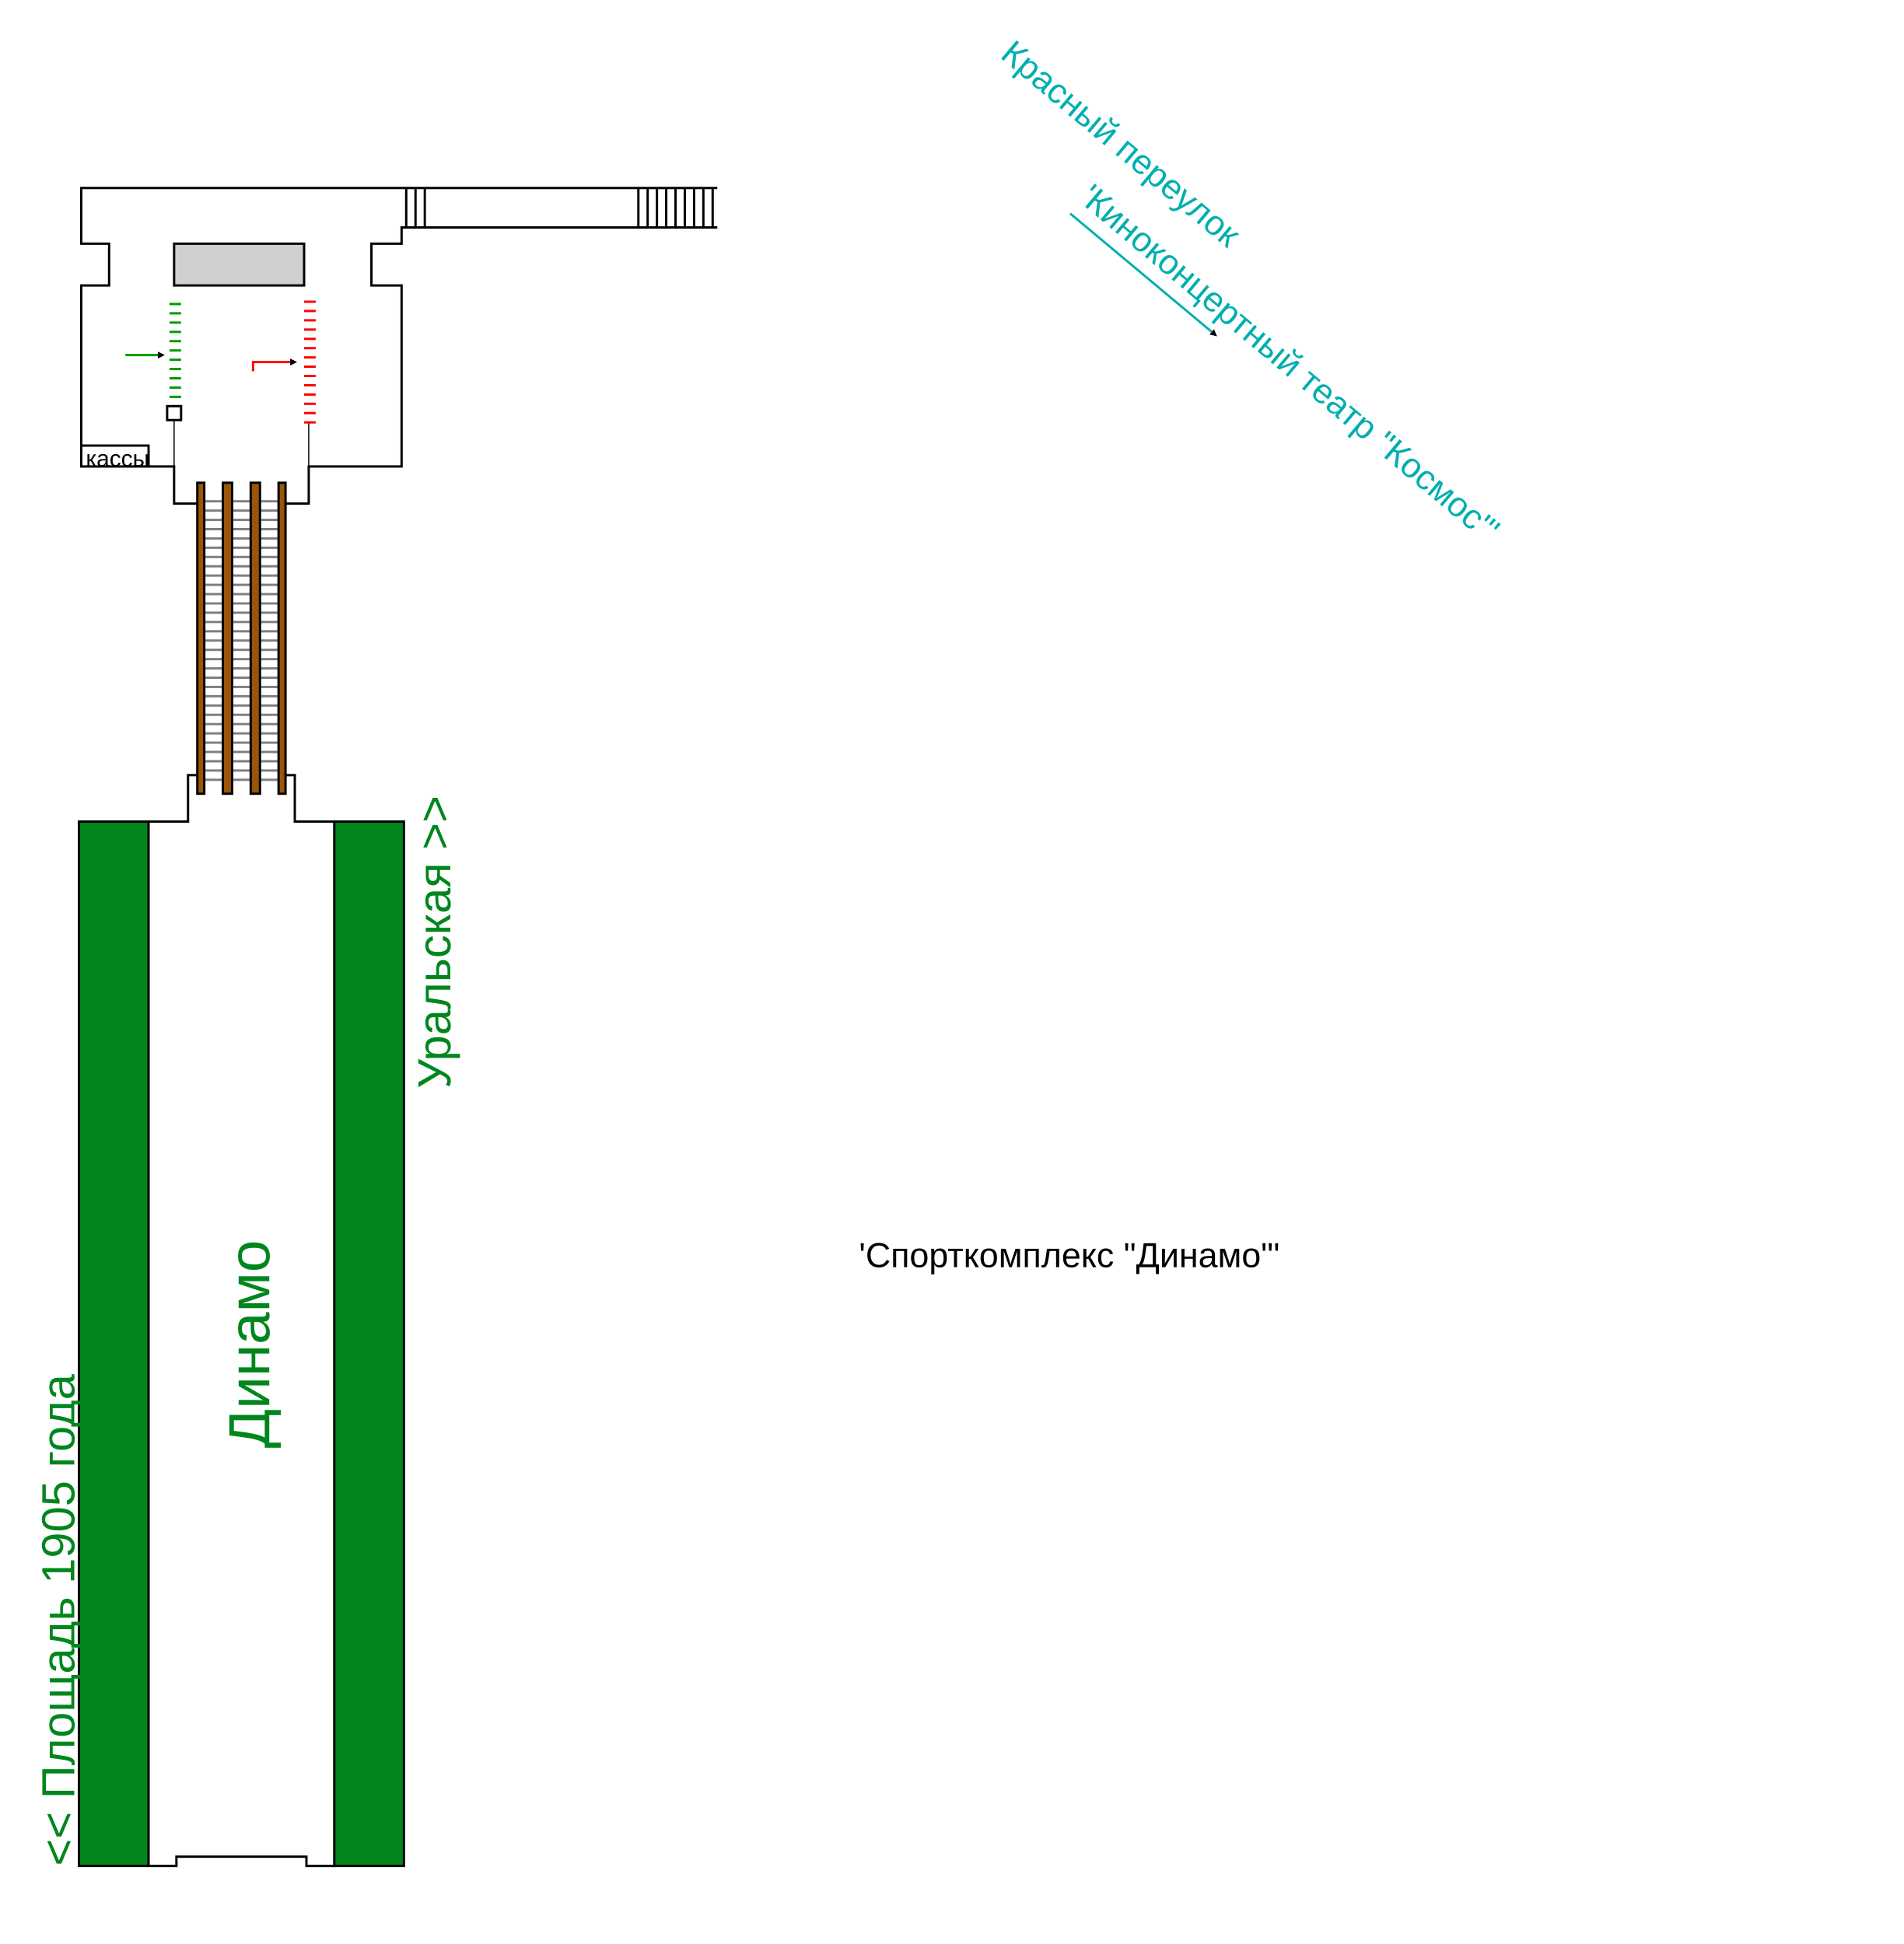
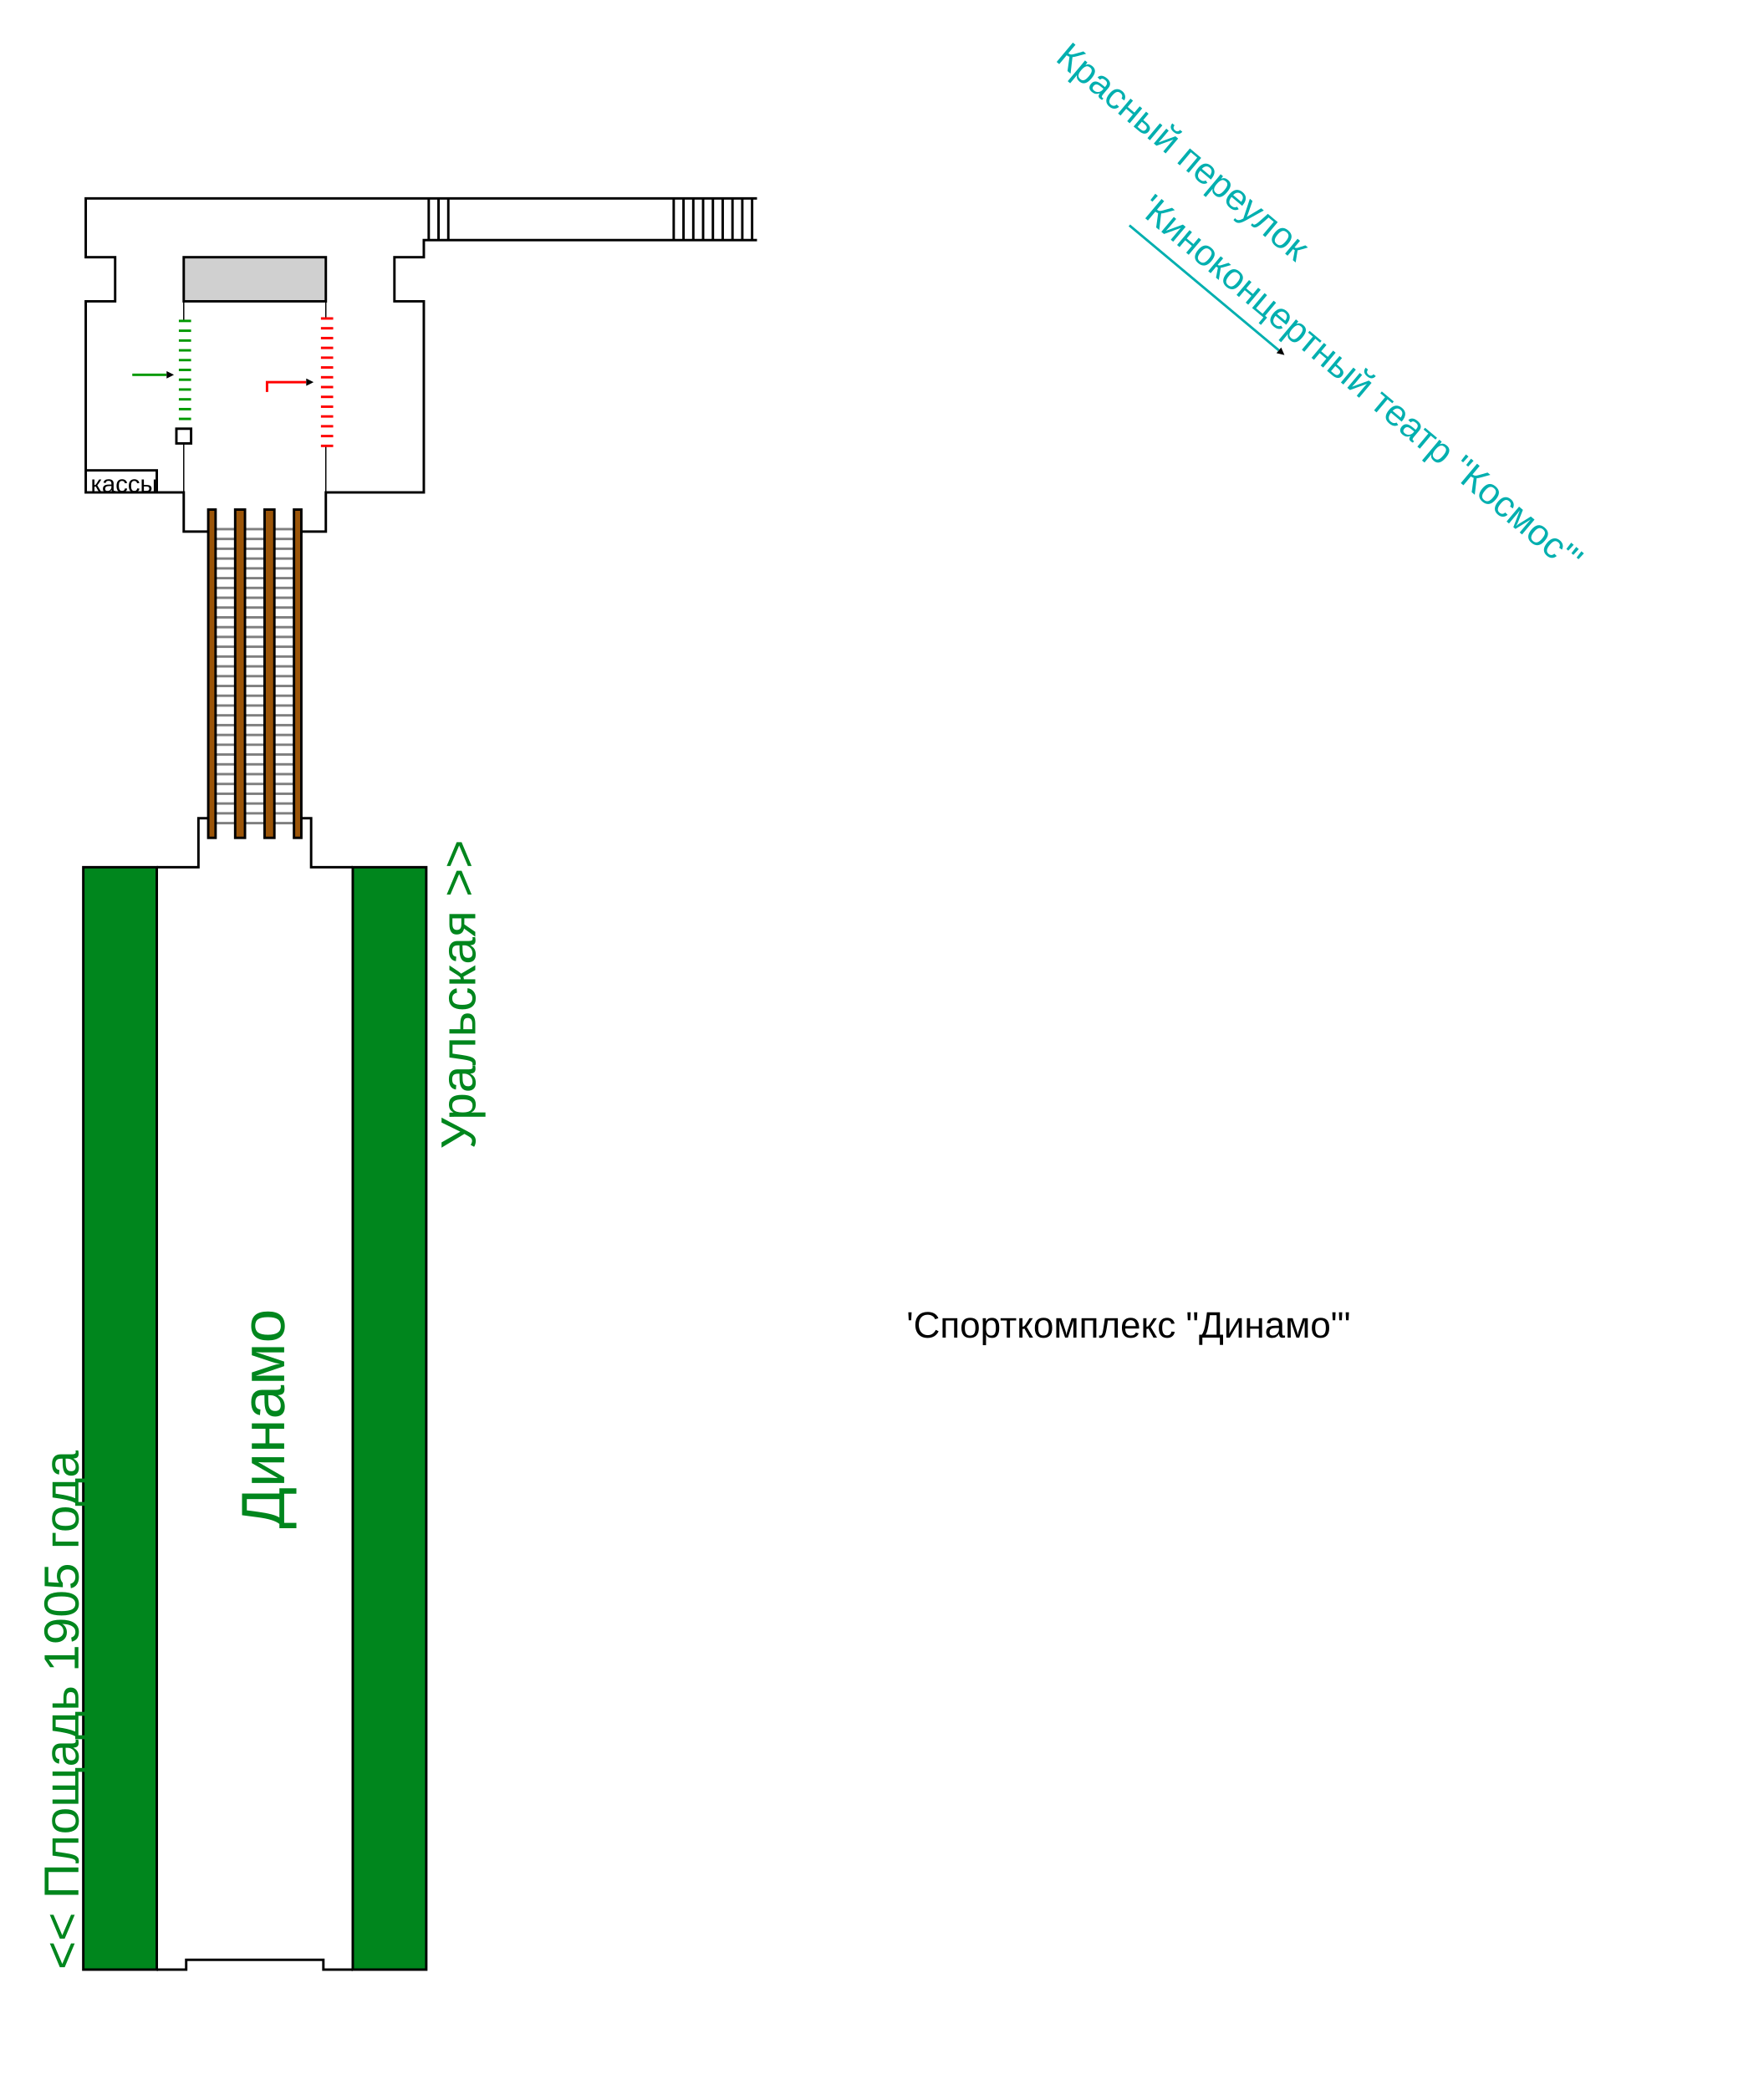
<svg xmlns="http://www.w3.org/2000/svg" baseProfile="full" height="100%" version="1.1" width="100%">
  <defs>
-     <marker id="id377" markerHeight="3" markerUnits="strokeWidth" markerWidth="4" orient="auto" refX="0" refY="5" viewBox="0,0,10,10">
+     <marker id="id492" markerHeight="3" markerUnits="strokeWidth" markerWidth="4" orient="auto" refX="0" refY="5" viewBox="0,0,10,10">
      <path d="M 0 0 L 10 5 L 0 10 z" />
    </marker>
  </defs>
-   <g transform="scale(0.5) rotate(-90.0,320,410)">
-     <rect fill="none" height="820" stroke="none" width="640" x="0" y="0" />
-     <polygon fill="#00861D" points="376,234 376,264 -74,264 -74,234" stroke="#000000" stroke-width="1" />
-     <polygon fill="#00861D" points="376,124 376,154 -74,154 -74,124" stroke="#000000" stroke-width="1" />
-     <text fill="#00861D" font-family="Arial" font-size="20" stroke="none" x="261" y="284.0">Уральская &gt;&gt;</text>
-     <text fill="#00861D" font-family="Arial" font-size="20" stroke="none" x="-74" y="122.0">&lt;&lt; Площадь 1905 года</text>
-     <text fill="#00861D" font-family="Arial" font-size="25" stroke="none" x="106" y="206.0">Динамо</text>
-     <polyline fill="none" points="-74,154 -74,166 -70,166 -70,222 -74,222 -74,234" stroke="#000000" stroke-width="1" />
-     <polyline fill="none" points="376,234 376,217 396,217 396,213" stroke="#000000" stroke-width="1" />
-     <polyline fill="none" points="513,213 513,223 529,223 529,263 607,263 607,250 625,250 625,263 632,263 632,399" stroke="#000000" stroke-width="1" />
-     <polyline fill="none" points="649,399 649,125 625,125 625,137 607,137 607,125 529,125 529,165 513,165 513,175" stroke="#000000" stroke-width="1" />
-     <polyline fill="none" points="396,175 396,171 376,171 376,154" stroke="#000000" stroke-width="1" />
-     <line stroke="#000000" stroke-width="1" x1="632" x2="649" y1="397" y2="397" />
-     <line stroke="#000000" stroke-width="1" x1="632" x2="649" y1="393" y2="393" />
-     <line stroke="#000000" stroke-width="1" x1="632" x2="649" y1="389" y2="389" />
-     <line stroke="#000000" stroke-width="1" x1="632" x2="649" y1="385" y2="385" />
-     <line stroke="#000000" stroke-width="1" x1="632" x2="649" y1="381" y2="381" />
-     <line stroke="#000000" stroke-width="1" x1="632" x2="649" y1="377" y2="377" />
-     <line stroke="#000000" stroke-width="1" x1="632" x2="649" y1="373" y2="373" />
-     <line stroke="#000000" stroke-width="1" x1="632" x2="649" y1="369" y2="369" />
-     <line stroke="#000000" stroke-width="1" x1="632" x2="649" y1="365" y2="365" />
-     <line stroke="#000000" stroke-width="1" x1="632" x2="649" y1="265" y2="265" />
-     <line stroke="#000000" stroke-width="1" x1="632" x2="649" y1="269" y2="269" />
-     <line stroke="#000000" stroke-width="1" x1="632" x2="649" y1="273" y2="273" />
-     <polygon fill="#D0D0D0" points="625,165 625,221 607,221 607,165" stroke="#000000" stroke-width="1" />
-     <line stroke="#7F7F7F" stroke-width="1" x1="394" x2="394" y1="178" y2="210" />
-     <line stroke="#7F7F7F" stroke-width="1" x1="398" x2="398" y1="178" y2="210" />
-     <line stroke="#7F7F7F" stroke-width="1" x1="402" x2="402" y1="178" y2="210" />
-     <line stroke="#7F7F7F" stroke-width="1" x1="406" x2="406" y1="178" y2="210" />
-     <line stroke="#7F7F7F" stroke-width="1" x1="410" x2="410" y1="178" y2="210" />
-     <line stroke="#7F7F7F" stroke-width="1" x1="414" x2="414" y1="178" y2="210" />
-     <line stroke="#7F7F7F" stroke-width="1" x1="418" x2="418" y1="178" y2="210" />
-     <line stroke="#7F7F7F" stroke-width="1" x1="422" x2="422" y1="178" y2="210" />
-     <line stroke="#7F7F7F" stroke-width="1" x1="426" x2="426" y1="178" y2="210" />
-     <line stroke="#7F7F7F" stroke-width="1" x1="430" x2="430" y1="178" y2="210" />
-     <line stroke="#7F7F7F" stroke-width="1" x1="434" x2="434" y1="178" y2="210" />
-     <line stroke="#7F7F7F" stroke-width="1" x1="438" x2="438" y1="178" y2="210" />
-     <line stroke="#7F7F7F" stroke-width="1" x1="442" x2="442" y1="178" y2="210" />
-     <line stroke="#7F7F7F" stroke-width="1" x1="446" x2="446" y1="178" y2="210" />
-     <line stroke="#7F7F7F" stroke-width="1" x1="450" x2="450" y1="178" y2="210" />
-     <line stroke="#7F7F7F" stroke-width="1" x1="454" x2="454" y1="178" y2="210" />
-     <line stroke="#7F7F7F" stroke-width="1" x1="458" x2="458" y1="178" y2="210" />
-     <line stroke="#7F7F7F" stroke-width="1" x1="462" x2="462" y1="178" y2="210" />
-     <line stroke="#7F7F7F" stroke-width="1" x1="466" x2="466" y1="178" y2="210" />
-     <line stroke="#7F7F7F" stroke-width="1" x1="470" x2="470" y1="178" y2="210" />
-     <line stroke="#7F7F7F" stroke-width="1" x1="474" x2="474" y1="178" y2="210" />
-     <line stroke="#7F7F7F" stroke-width="1" x1="478" x2="478" y1="178" y2="210" />
-     <line stroke="#7F7F7F" stroke-width="1" x1="482" x2="482" y1="178" y2="210" />
-     <line stroke="#7F7F7F" stroke-width="1" x1="486" x2="486" y1="178" y2="210" />
-     <line stroke="#7F7F7F" stroke-width="1" x1="490" x2="490" y1="178" y2="210" />
-     <line stroke="#7F7F7F" stroke-width="1" x1="494" x2="494" y1="178" y2="210" />
-     <line stroke="#7F7F7F" stroke-width="1" x1="498" x2="498" y1="178" y2="210" />
-     <line stroke="#7F7F7F" stroke-width="1" x1="502" x2="502" y1="178" y2="210" />
-     <line stroke="#7F7F7F" stroke-width="1" x1="506" x2="506" y1="178" y2="210" />
-     <line stroke="#7F7F7F" stroke-width="1" x1="510" x2="510" y1="178" y2="210" />
-     <line stroke="#7F7F7F" stroke-width="1" x1="514" x2="514" y1="178" y2="210" />
-     <polygon fill="#9B5509" points="388,175 522,175 522,178 388,178" stroke="#000000" stroke-width="1" />
-     <polygon fill="#9B5509" points="388,186 522,186 522,190 388,190" stroke="#000000" stroke-width="1" />
-     <polygon fill="#9B5509" points="388,198 522,198 522,202 388,202" stroke="#000000" stroke-width="1" />
-     <polygon fill="#9B5509" points="388,210 522,210 522,213 388,213" stroke="#000000" stroke-width="1" />
-     <polyline fill="none" points="538,125 538,154 529,154" stroke="#000000" stroke-width="1" />
-     <text fill="#000000" font-family="Arial" font-size="10" stroke="none" transform="rotate(90.0,539,127)" x="539" y="137.0">кассы</text>
-     <polyline fill="none" points="529,165 549,165" stroke="#000000" stroke-width="0.5" />
-     <polygon fill="none" points="555,162 549,162 549,168 555,168" stroke="#000000" stroke-width="1" />
-     <polyline fill="none" points="548,223 529,223" stroke="#000000" stroke-width="0.5" />
-     <line stroke="#009900" stroke-width="1" x1="559" x2="559" y1="163" y2="168" />
-     <line stroke="#009900" stroke-width="1" x1="563" x2="563" y1="163" y2="168" />
-     <line stroke="#009900" stroke-width="1" x1="567" x2="567" y1="163" y2="168" />
-     <line stroke="#009900" stroke-width="1" x1="571" x2="571" y1="163" y2="168" />
-     <line stroke="#009900" stroke-width="1" x1="575" x2="575" y1="163" y2="168" />
-     <line stroke="#009900" stroke-width="1" x1="579" x2="579" y1="163" y2="168" />
-     <line stroke="#009900" stroke-width="1" x1="583" x2="583" y1="163" y2="168" />
-     <line stroke="#009900" stroke-width="1" x1="587" x2="587" y1="163" y2="168" />
-     <line stroke="#009900" stroke-width="1" x1="591" x2="591" y1="163" y2="168" />
-     <line stroke="#009900" stroke-width="1" x1="595" x2="595" y1="163" y2="168" />
-     <line stroke="#009900" stroke-width="1" x1="599" x2="599" y1="163" y2="168" />
-     <line stroke="#FF0000" stroke-width="1" x1="600" x2="600" y1="226" y2="221" />
-     <line stroke="#FF0000" stroke-width="1" x1="596" x2="596" y1="226" y2="221" />
-     <line stroke="#FF0000" stroke-width="1" x1="592" x2="592" y1="226" y2="221" />
-     <line stroke="#FF0000" stroke-width="1" x1="588" x2="588" y1="226" y2="221" />
-     <line stroke="#FF0000" stroke-width="1" x1="584" x2="584" y1="226" y2="221" />
-     <line stroke="#FF0000" stroke-width="1" x1="580" x2="580" y1="226" y2="221" />
-     <line stroke="#FF0000" stroke-width="1" x1="576" x2="576" y1="226" y2="221" />
-     <line stroke="#FF0000" stroke-width="1" x1="572" x2="572" y1="226" y2="221" />
-     <line stroke="#FF0000" stroke-width="1" x1="568" x2="568" y1="226" y2="221" />
-     <line stroke="#FF0000" stroke-width="1" x1="564" x2="564" y1="226" y2="221" />
-     <line stroke="#FF0000" stroke-width="1" x1="560" x2="560" y1="226" y2="221" />
-     <line stroke="#FF0000" stroke-width="1" x1="556" x2="556" y1="226" y2="221" />
-     <line stroke="#FF0000" stroke-width="1" x1="552" x2="552" y1="226" y2="221" />
-     <line stroke="#FF0000" stroke-width="1" x1="548" x2="548" y1="226" y2="221" />
-     <polyline fill="none" marker-end="url(#id377)" points="570,199 574,199 574,215" stroke="#FF0000" stroke-width="1" />
-     <polyline fill="none" marker-end="url(#id377)" points="577,144 577,158" stroke="#009900" stroke-width="1" />
-     <text fill="#00AFAF" font-family="Arial" font-size="15" stroke="none" transform="rotate(130.0,717,530)" x="717" y="545.0">Красный переулок</text>
-     <text fill="#00AFAF" font-family="Arial" font-size="15" stroke="none" transform="rotate(130.0,655,564)" x="655" y="579.0">'Киноконцертный театр "Космос"'</text>
-     <polyline fill="none" marker-end="url(#id377)" points="638,551 587,612" stroke="#00AFAF" stroke-width="1" />
-     <text fill="#000000" font-family="Arial" font-size="15" stroke="none" transform="rotate(90.0,199,460)" x="199" y="475.0">'Спорткомплекс "Динамо"'</text>
+   <g>
+     <rect fill="none" height="820" stroke="none" stroke-width="0" width="640" x="0" y="0" />
+     <g transform="rotate(-90.0,320,410)">
+       <polygon fill="#00861d" points="376,234 376,264 -74,264 -74,234" stroke="#000000" stroke-width="1" />
+       <polygon fill="#00861d" points="376,124 376,154 -74,154 -74,124" stroke="#000000" stroke-width="1" />
+       <text fill="#00861d" font-family="Arial" font-size="20" stroke="none" stroke-width="0" x="261" y="284.0">Уральская &gt;&gt;</text>
+       <text fill="#00861d" font-family="Arial" font-size="20" stroke="none" stroke-width="0" x="-74" y="122.0">&lt;&lt; Площадь 1905 года</text>
+       <text fill="#00861d" font-family="Arial" font-size="25" stroke="none" stroke-width="0" x="106" y="206.0">Динамо</text>
+       <polyline fill="none" points="-74,154 -74,166 -70,166 -70,222 -74,222 -74,234" stroke="#000000" stroke-width="1" />
+       <polyline fill="none" points="376,234 376,217 396,217 396,213" stroke="#000000" stroke-width="1" />
+       <polyline fill="none" points="513,213 513,223 529,223 529,263 607,263 607,251 625,251 625,263 632,263 632,399" stroke="#000000" stroke-width="1" />
+       <polyline fill="none" points="649,399 649,125 625,125 625,137 607,137 607,125 529,125 529,165 513,165 513,175" stroke="#000000" stroke-width="1" />
+       <polyline fill="none" points="396,175 396,171 376,171 376,154" stroke="#000000" stroke-width="1" />
+       <line stroke="#000000" stroke-width="1" x1="632" x2="649" y1="397" y2="397" />
+       <line stroke="#000000" stroke-width="1" x1="632" x2="649" y1="393" y2="393" />
+       <line stroke="#000000" stroke-width="1" x1="632" x2="649" y1="389" y2="389" />
+       <line stroke="#000000" stroke-width="1" x1="632" x2="649" y1="385" y2="385" />
+       <line stroke="#000000" stroke-width="1" x1="632" x2="649" y1="381" y2="381" />
+       <line stroke="#000000" stroke-width="1" x1="632" x2="649" y1="377" y2="377" />
+       <line stroke="#000000" stroke-width="1" x1="632" x2="649" y1="373" y2="373" />
+       <line stroke="#000000" stroke-width="1" x1="632" x2="649" y1="369" y2="369" />
+       <line stroke="#000000" stroke-width="1" x1="632" x2="649" y1="365" y2="365" />
+       <line stroke="#000000" stroke-width="1" x1="632" x2="649" y1="265" y2="265" />
+       <line stroke="#000000" stroke-width="1" x1="632" x2="649" y1="269" y2="269" />
+       <line stroke="#000000" stroke-width="1" x1="632" x2="649" y1="273" y2="273" />
+       <polygon fill="#d0d0d0" points="625,165 625,223 607,223 607,165" stroke="#000000" stroke-width="1" />
+       <line stroke="#7f7f7f" stroke-width="1" x1="394" x2="394" y1="178" y2="210" />
+       <line stroke="#7f7f7f" stroke-width="1" x1="398" x2="398" y1="178" y2="210" />
+       <line stroke="#7f7f7f" stroke-width="1" x1="402" x2="402" y1="178" y2="210" />
+       <line stroke="#7f7f7f" stroke-width="1" x1="406" x2="406" y1="178" y2="210" />
+       <line stroke="#7f7f7f" stroke-width="1" x1="410" x2="410" y1="178" y2="210" />
+       <line stroke="#7f7f7f" stroke-width="1" x1="414" x2="414" y1="178" y2="210" />
+       <line stroke="#7f7f7f" stroke-width="1" x1="418" x2="418" y1="178" y2="210" />
+       <line stroke="#7f7f7f" stroke-width="1" x1="422" x2="422" y1="178" y2="210" />
+       <line stroke="#7f7f7f" stroke-width="1" x1="426" x2="426" y1="178" y2="210" />
+       <line stroke="#7f7f7f" stroke-width="1" x1="430" x2="430" y1="178" y2="210" />
+       <line stroke="#7f7f7f" stroke-width="1" x1="434" x2="434" y1="178" y2="210" />
+       <line stroke="#7f7f7f" stroke-width="1" x1="438" x2="438" y1="178" y2="210" />
+       <line stroke="#7f7f7f" stroke-width="1" x1="442" x2="442" y1="178" y2="210" />
+       <line stroke="#7f7f7f" stroke-width="1" x1="446" x2="446" y1="178" y2="210" />
+       <line stroke="#7f7f7f" stroke-width="1" x1="450" x2="450" y1="178" y2="210" />
+       <line stroke="#7f7f7f" stroke-width="1" x1="454" x2="454" y1="178" y2="210" />
+       <line stroke="#7f7f7f" stroke-width="1" x1="458" x2="458" y1="178" y2="210" />
+       <line stroke="#7f7f7f" stroke-width="1" x1="462" x2="462" y1="178" y2="210" />
+       <line stroke="#7f7f7f" stroke-width="1" x1="466" x2="466" y1="178" y2="210" />
+       <line stroke="#7f7f7f" stroke-width="1" x1="470" x2="470" y1="178" y2="210" />
+       <line stroke="#7f7f7f" stroke-width="1" x1="474" x2="474" y1="178" y2="210" />
+       <line stroke="#7f7f7f" stroke-width="1" x1="478" x2="478" y1="178" y2="210" />
+       <line stroke="#7f7f7f" stroke-width="1" x1="482" x2="482" y1="178" y2="210" />
+       <line stroke="#7f7f7f" stroke-width="1" x1="486" x2="486" y1="178" y2="210" />
+       <line stroke="#7f7f7f" stroke-width="1" x1="490" x2="490" y1="178" y2="210" />
+       <line stroke="#7f7f7f" stroke-width="1" x1="494" x2="494" y1="178" y2="210" />
+       <line stroke="#7f7f7f" stroke-width="1" x1="498" x2="498" y1="178" y2="210" />
+       <line stroke="#7f7f7f" stroke-width="1" x1="502" x2="502" y1="178" y2="210" />
+       <line stroke="#7f7f7f" stroke-width="1" x1="506" x2="506" y1="178" y2="210" />
+       <line stroke="#7f7f7f" stroke-width="1" x1="510" x2="510" y1="178" y2="210" />
+       <line stroke="#7f7f7f" stroke-width="1" x1="514" x2="514" y1="178" y2="210" />
+       <polygon fill="#9b5509" points="388,175 522,175 522,178 388,178" stroke="#000000" stroke-width="1" />
+       <polygon fill="#9b5509" points="388,186 522,186 522,190 388,190" stroke="#000000" stroke-width="1" />
+       <polygon fill="#9b5509" points="388,198 522,198 522,202 388,202" stroke="#000000" stroke-width="1" />
+       <polygon fill="#9b5509" points="388,210 522,210 522,213 388,213" stroke="#000000" stroke-width="1" />
+       <polyline fill="none" points="538,125 538,154 529,154" stroke="#000000" stroke-width="1" />
+       <text fill="#000000" font-family="Arial" font-size="10" stroke="none" stroke-width="0" transform="rotate(90.0,539,127)" x="539" y="137.0">кассы</text>
+       <polyline fill="none" points="529,165 549,165" stroke="#000000" stroke-width="0.5" />
+       <polygon fill="none" points="555,162 549,162 549,168 555,168" stroke="#000000" stroke-width="1" />
+       <polyline fill="none" points="548,223 529,223" stroke="#000000" stroke-width="0.5" />
+       <polyline fill="none" points="600,223 607,223" stroke="#000000" stroke-width="0.5" />
+       <polyline fill="none" points="599,165 607,165" stroke="#000000" stroke-width="0.5" />
+       <line stroke="#009900" stroke-width="1" x1="559" x2="559" y1="163" y2="168" />
+       <line stroke="#009900" stroke-width="1" x1="563" x2="563" y1="163" y2="168" />
+       <line stroke="#009900" stroke-width="1" x1="567" x2="567" y1="163" y2="168" />
+       <line stroke="#009900" stroke-width="1" x1="571" x2="571" y1="163" y2="168" />
+       <line stroke="#009900" stroke-width="1" x1="575" x2="575" y1="163" y2="168" />
+       <line stroke="#009900" stroke-width="1" x1="579" x2="579" y1="163" y2="168" />
+       <line stroke="#009900" stroke-width="1" x1="583" x2="583" y1="163" y2="168" />
+       <line stroke="#009900" stroke-width="1" x1="587" x2="587" y1="163" y2="168" />
+       <line stroke="#009900" stroke-width="1" x1="591" x2="591" y1="163" y2="168" />
+       <line stroke="#009900" stroke-width="1" x1="595" x2="595" y1="163" y2="168" />
+       <line stroke="#009900" stroke-width="1" x1="599" x2="599" y1="163" y2="168" />
+       <line stroke="#ff0000" stroke-width="1" x1="600" x2="600" y1="226" y2="221" />
+       <line stroke="#ff0000" stroke-width="1" x1="596" x2="596" y1="226" y2="221" />
+       <line stroke="#ff0000" stroke-width="1" x1="592" x2="592" y1="226" y2="221" />
+       <line stroke="#ff0000" stroke-width="1" x1="588" x2="588" y1="226" y2="221" />
+       <line stroke="#ff0000" stroke-width="1" x1="584" x2="584" y1="226" y2="221" />
+       <line stroke="#ff0000" stroke-width="1" x1="580" x2="580" y1="226" y2="221" />
+       <line stroke="#ff0000" stroke-width="1" x1="576" x2="576" y1="226" y2="221" />
+       <line stroke="#ff0000" stroke-width="1" x1="572" x2="572" y1="226" y2="221" />
+       <line stroke="#ff0000" stroke-width="1" x1="568" x2="568" y1="226" y2="221" />
+       <line stroke="#ff0000" stroke-width="1" x1="564" x2="564" y1="226" y2="221" />
+       <line stroke="#ff0000" stroke-width="1" x1="560" x2="560" y1="226" y2="221" />
+       <line stroke="#ff0000" stroke-width="1" x1="556" x2="556" y1="226" y2="221" />
+       <line stroke="#ff0000" stroke-width="1" x1="552" x2="552" y1="226" y2="221" />
+       <line stroke="#ff0000" stroke-width="1" x1="548" x2="548" y1="226" y2="221" />
+       <polyline fill="none" marker-end="url(#id492)" points="570,199 574,199 574,215" stroke="#ff0000" stroke-width="1" />
+       <polyline fill="none" marker-end="url(#id492)" points="577,144 577,158" stroke="#009900" stroke-width="1" />
+       <text fill="#00afaf" font-family="Arial" font-size="15" stroke="none" stroke-width="0" transform="rotate(130.0,717,530)" x="717" y="545.0">Красный переулок</text>
+       <text fill="#00afaf" font-family="Arial" font-size="15" stroke="none" stroke-width="0" transform="rotate(130.0,655,564)" x="655" y="579.0">'Киноконцертный театр "Космос"'</text>
+       <polyline fill="none" marker-end="url(#id492)" points="638,551 587,612" stroke="#00afaf" stroke-width="1" />
+       <text fill="#000000" font-family="Arial" font-size="15" stroke="none" stroke-width="0" transform="rotate(90.0,199,460)" x="199" y="475.0">'Спорткомплекс "Динамо"'</text>
+     </g>
  </g>
</svg>
